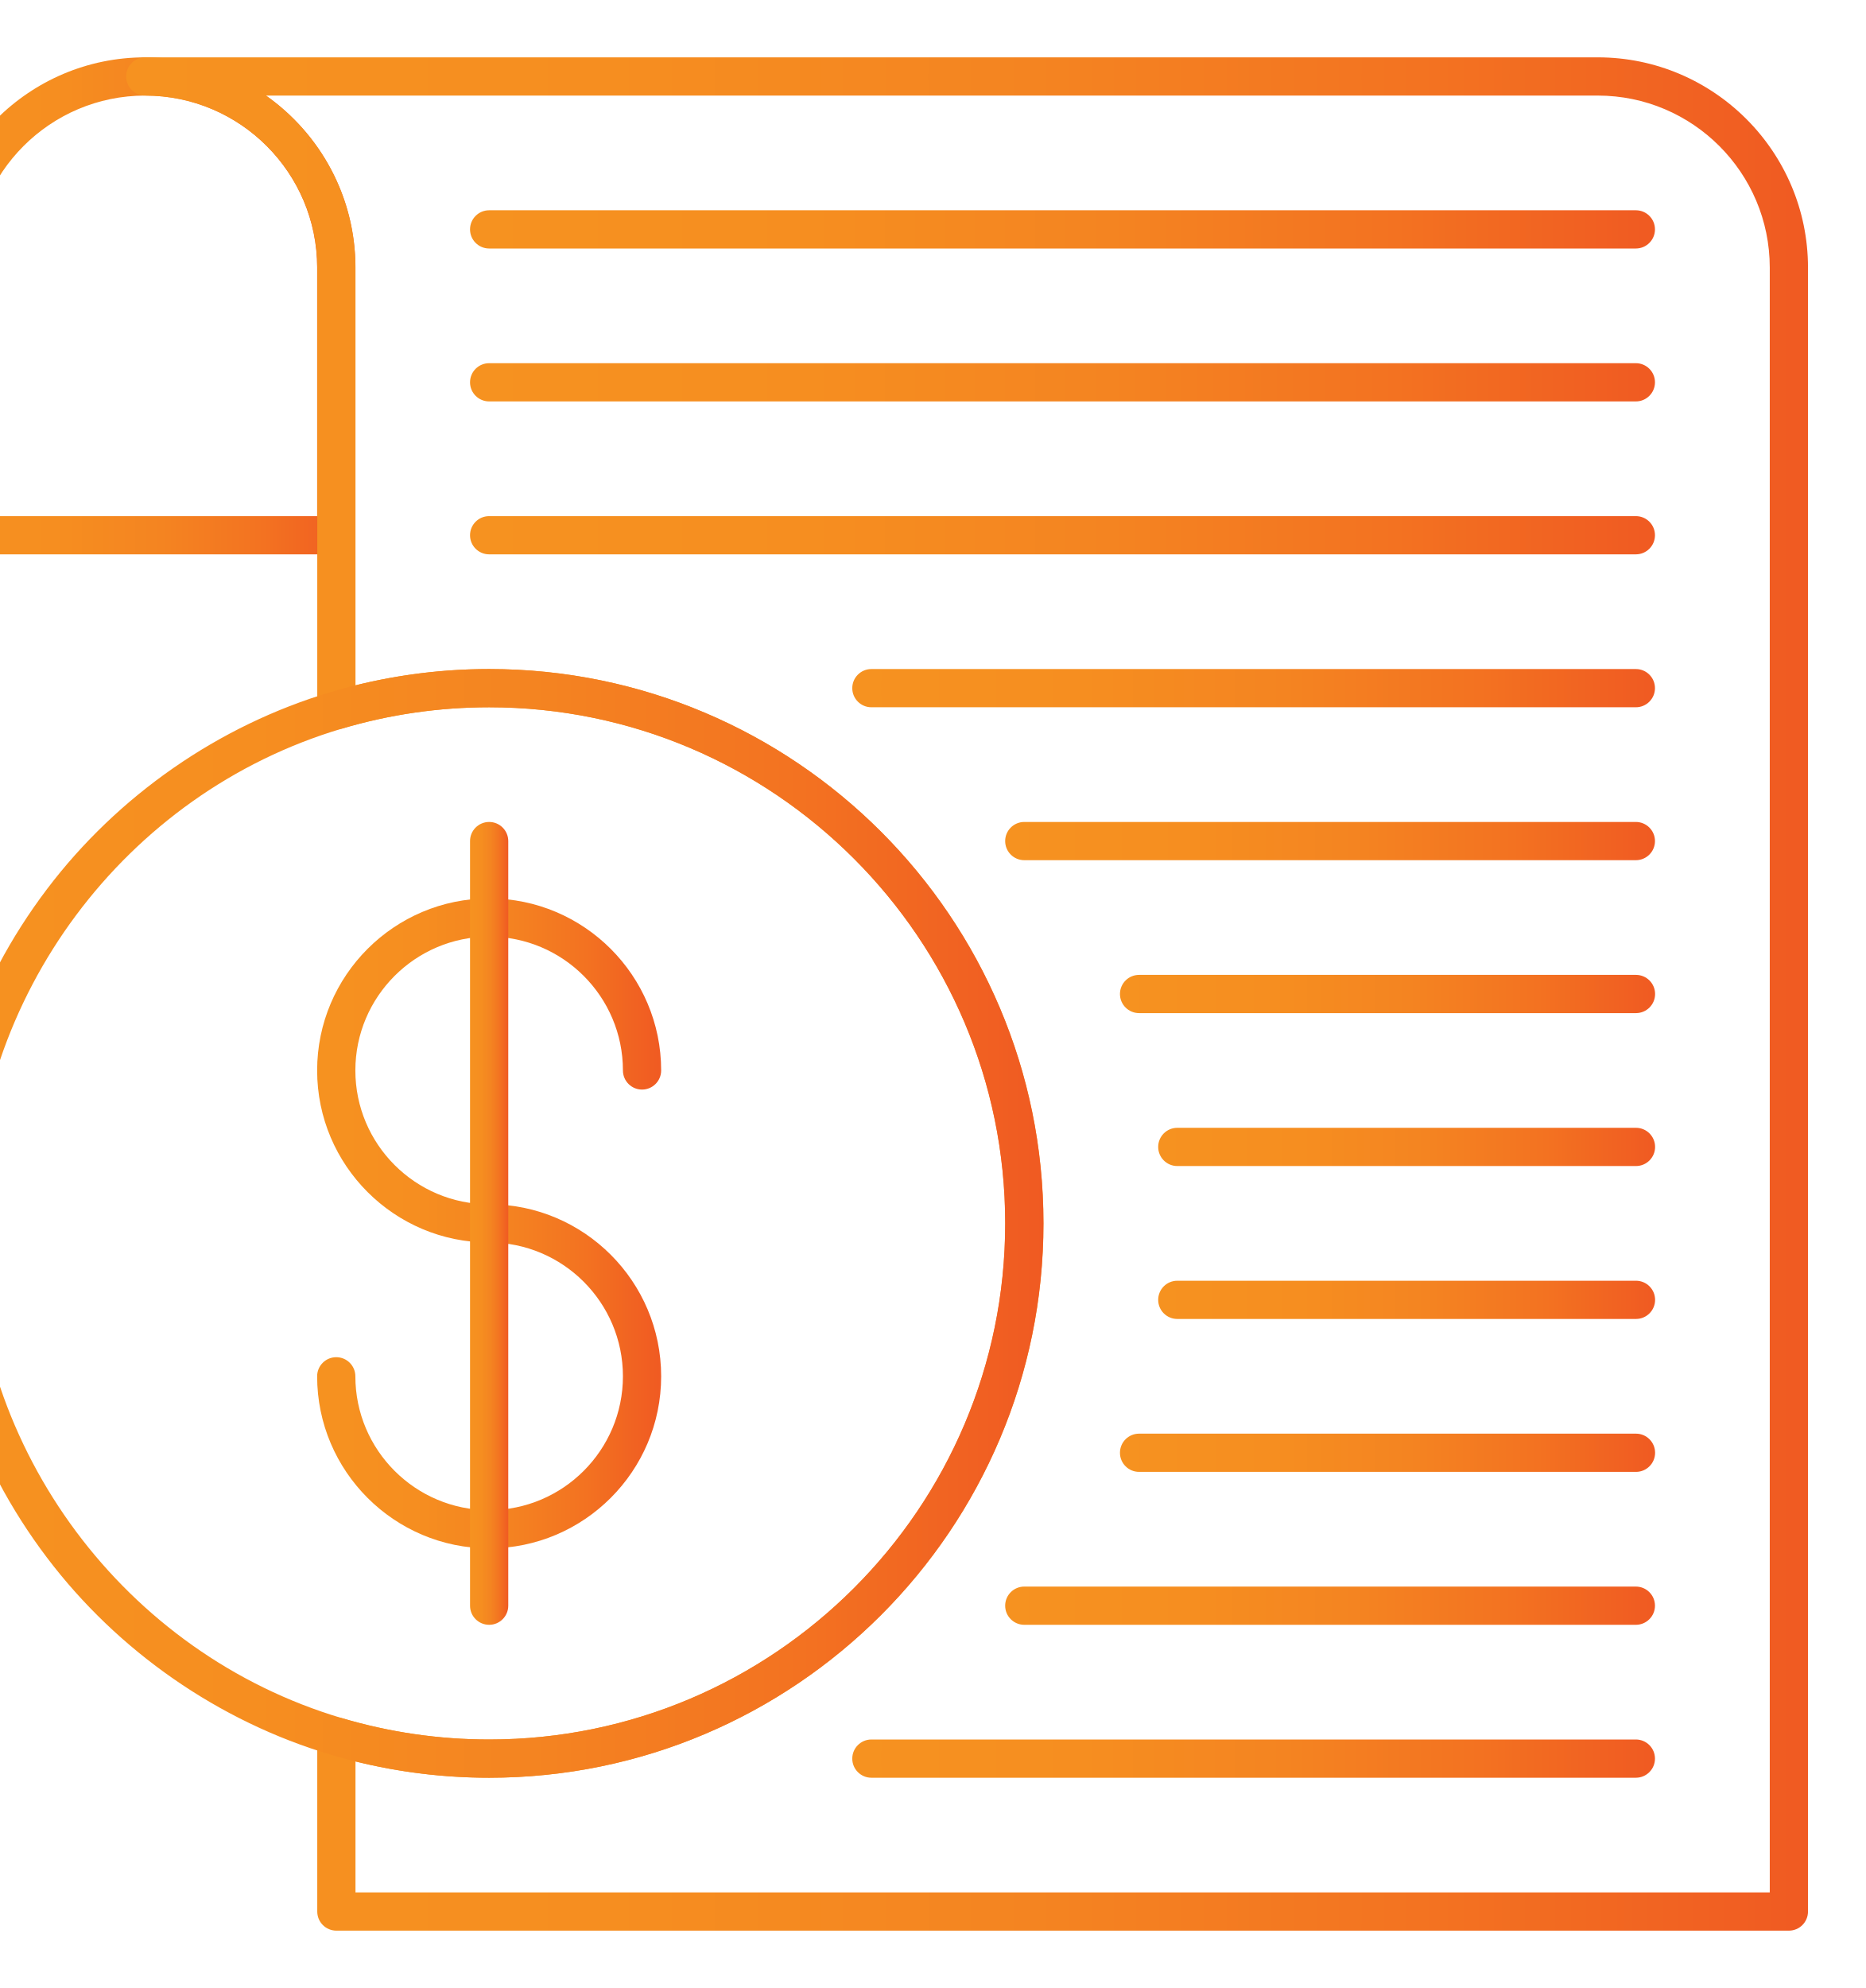
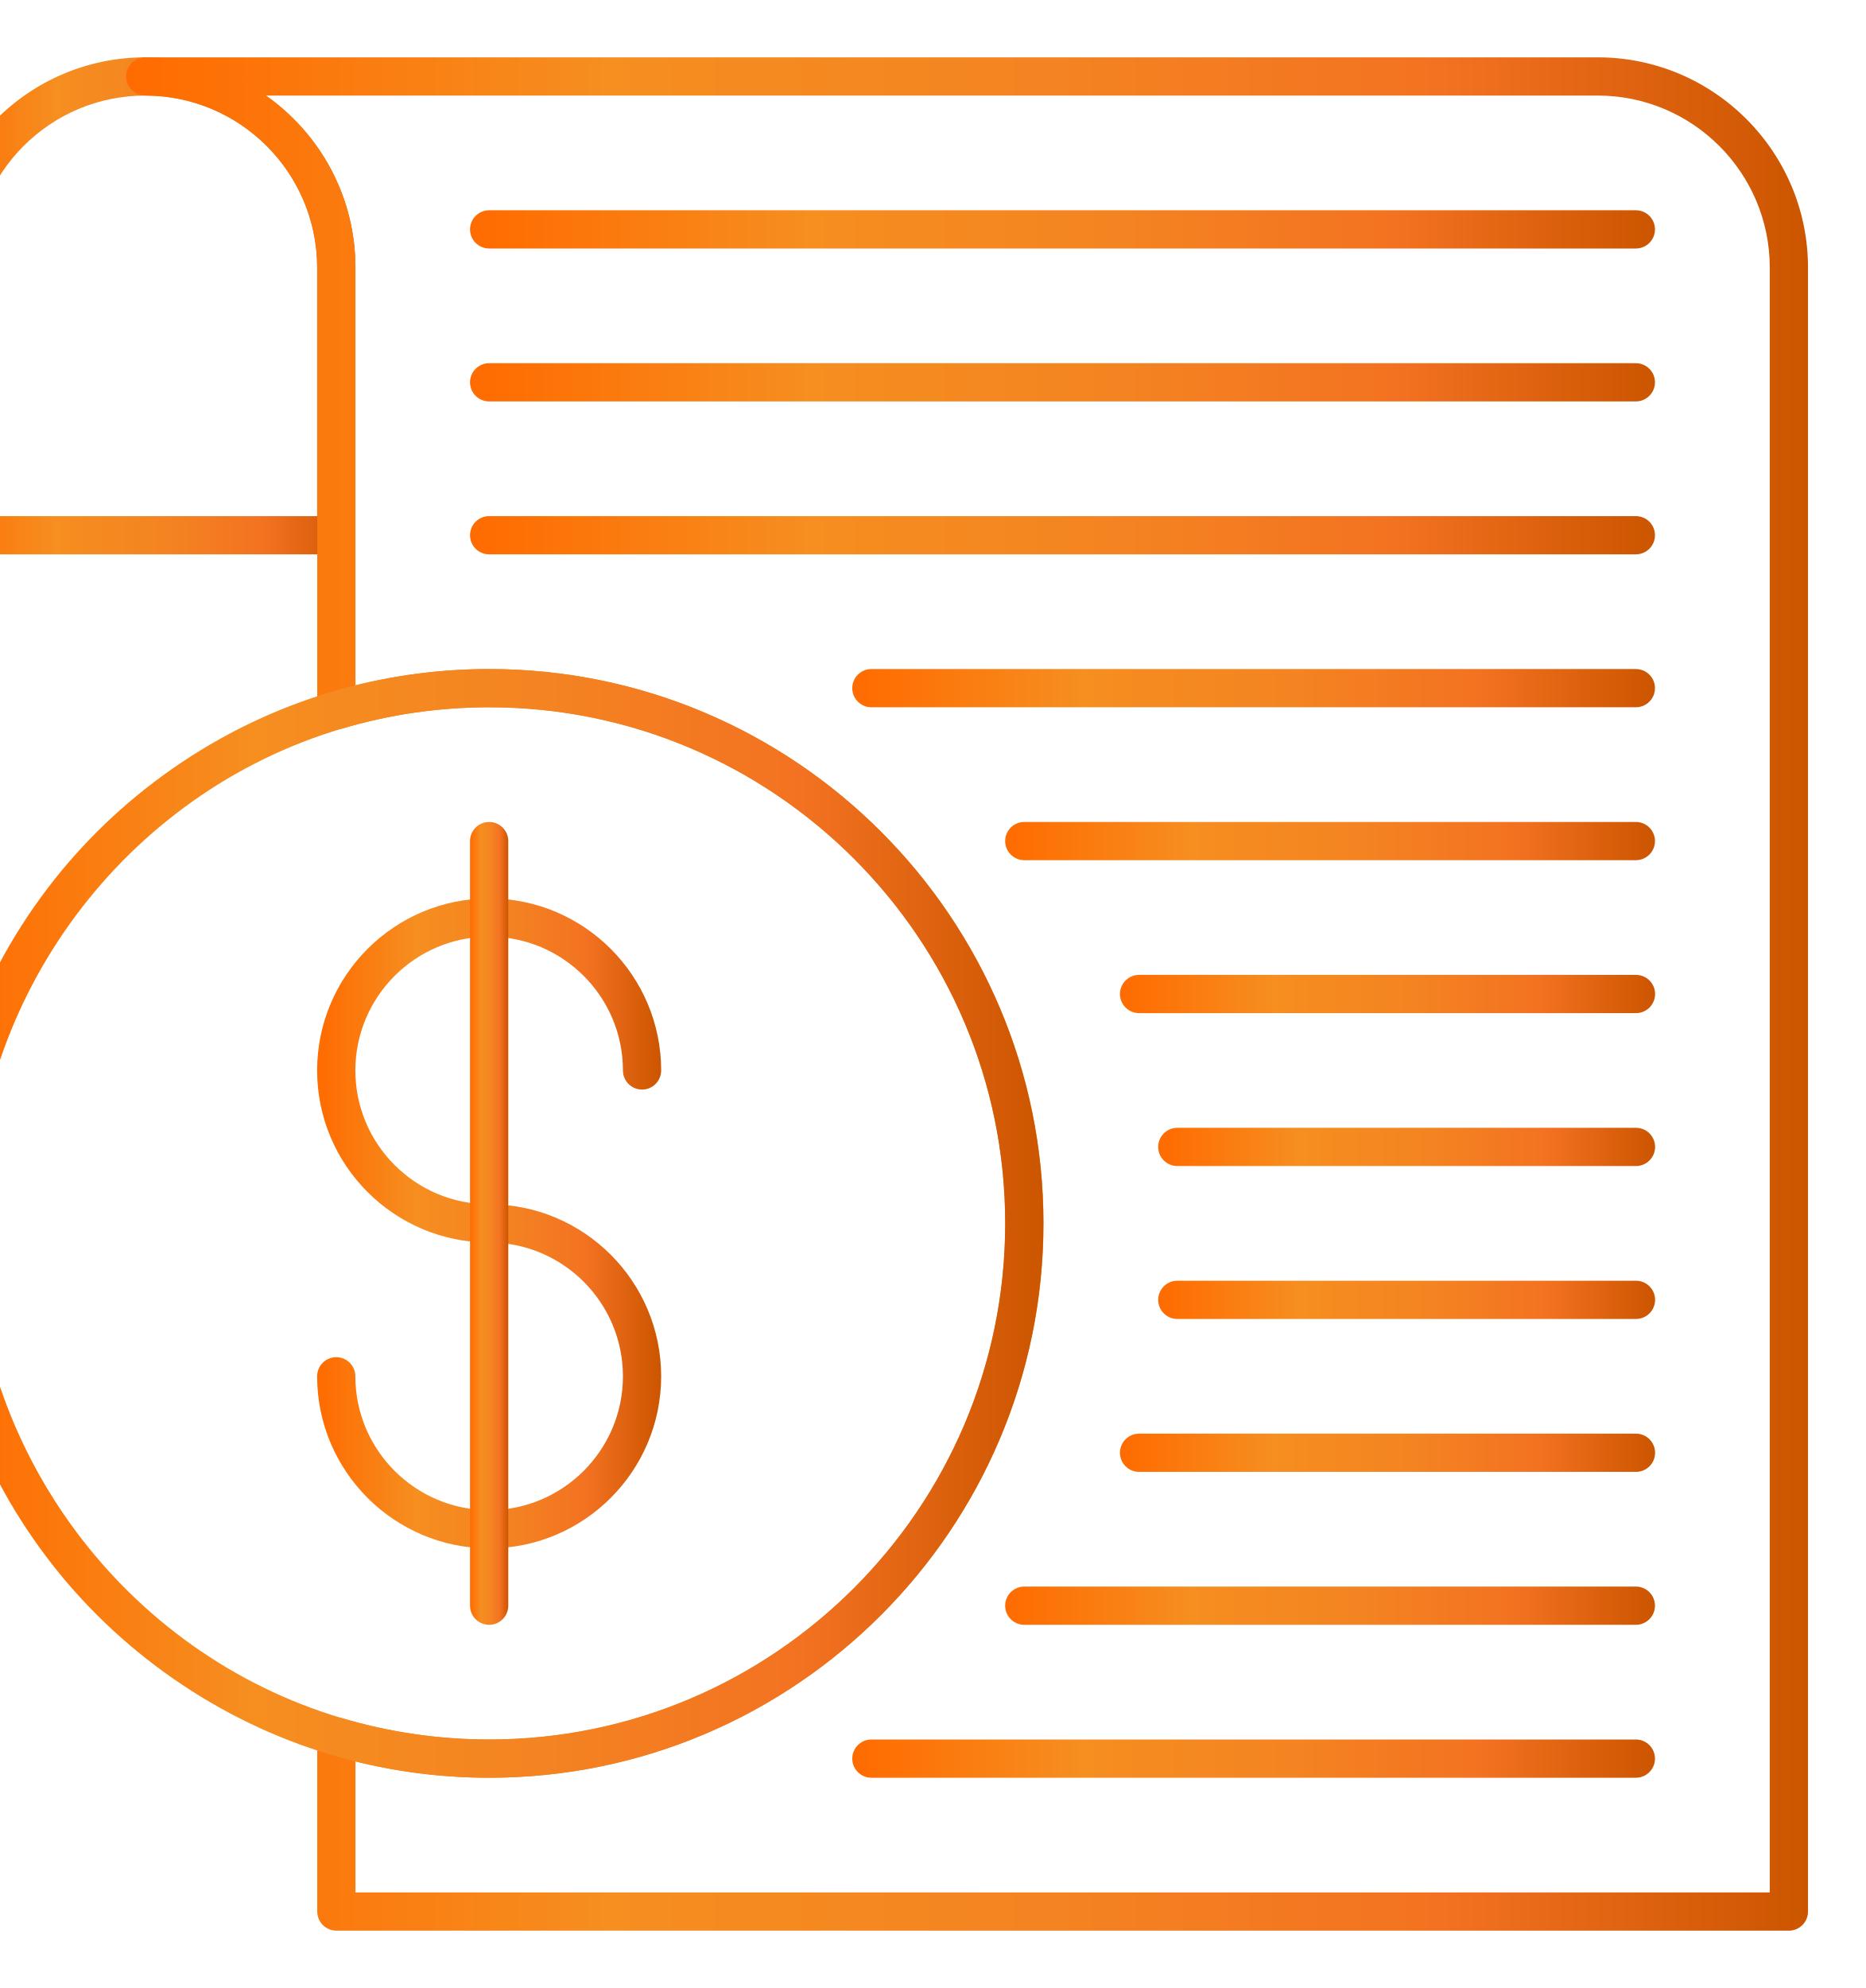
<svg xmlns="http://www.w3.org/2000/svg" width="61" height="65" viewBox="0 0 61 65" fill="none">
  <path d="M10.996 18.125H-1.504C-1.849 18.125 -2.129 17.845 -2.129 17.5V8.75C-2.129 4.959 0.955 1.875 4.746 1.875C8.537 1.875 11.621 4.959 11.621 8.75V17.5C11.621 17.845 11.341 18.125 10.996 18.125ZM-0.879 16.875H10.371V8.75C10.371 5.648 7.848 3.125 4.746 3.125C1.644 3.125 -0.879 5.648 -0.879 8.75V16.875Z" fill="url(#paint0_linear_3914_712)" />
  <path d="M53.496 8.125H15.996C15.651 8.125 15.371 7.845 15.371 7.5C15.371 7.155 15.651 6.875 15.996 6.875H53.496C53.841 6.875 54.121 7.155 54.121 7.5C54.121 7.845 53.841 8.125 53.496 8.125Z" fill="url(#paint1_linear_3914_712)" />
  <path d="M53.496 13.125H15.996C15.651 13.125 15.371 12.845 15.371 12.5C15.371 12.155 15.651 11.875 15.996 11.875H53.496C53.841 11.875 54.121 12.155 54.121 12.5C54.121 12.845 53.841 13.125 53.496 13.125Z" fill="url(#paint2_linear_3914_712)" />
  <path d="M53.496 18.125H15.996C15.651 18.125 15.371 17.845 15.371 17.5C15.371 17.155 15.651 16.875 15.996 16.875H53.496C53.841 16.875 54.121 17.155 54.121 17.5C54.121 17.845 53.841 18.125 53.496 18.125Z" fill="url(#paint3_linear_3914_712)" />
  <path d="M53.496 23.125H28.496C28.151 23.125 27.871 22.845 27.871 22.5C27.871 22.155 28.151 21.875 28.496 21.875H53.496C53.841 21.875 54.121 22.155 54.121 22.5C54.121 22.845 53.841 23.125 53.496 23.125Z" fill="url(#paint4_linear_3914_712)" />
  <path d="M53.496 28.125H33.496C33.151 28.125 32.871 27.845 32.871 27.5C32.871 27.155 33.151 26.875 33.496 26.875H53.496C53.841 26.875 54.121 27.155 54.121 27.5C54.121 27.845 53.841 28.125 53.496 28.125Z" fill="url(#paint5_linear_3914_712)" />
  <path d="M53.5 33.125H37.25C36.905 33.125 36.625 32.845 36.625 32.5C36.625 32.155 36.905 31.875 37.25 31.875H53.5C53.845 31.875 54.125 32.155 54.125 32.5C54.125 32.845 53.845 33.125 53.5 33.125Z" fill="url(#paint6_linear_3914_712)" />
  <path d="M53.5 38.125H38.5C38.155 38.125 37.875 37.845 37.875 37.5C37.875 37.155 38.155 36.875 38.5 36.875H53.5C53.845 36.875 54.125 37.155 54.125 37.5C54.125 37.845 53.845 38.125 53.5 38.125Z" fill="url(#paint7_linear_3914_712)" />
  <path d="M53.5 43.125H38.5C38.155 43.125 37.875 42.845 37.875 42.5C37.875 42.155 38.155 41.875 38.5 41.875H53.5C53.845 41.875 54.125 42.155 54.125 42.5C54.125 42.845 53.845 43.125 53.5 43.125Z" fill="url(#paint8_linear_3914_712)" />
  <path d="M53.5 48.125H37.25C36.905 48.125 36.625 47.845 36.625 47.5C36.625 47.155 36.905 46.875 37.25 46.875H53.5C53.845 46.875 54.125 47.155 54.125 47.5C54.125 47.845 53.845 48.125 53.5 48.125Z" fill="url(#paint9_linear_3914_712)" />
  <path d="M53.496 53.125H33.496C33.151 53.125 32.871 52.845 32.871 52.5C32.871 52.155 33.151 51.875 33.496 51.875H53.496C53.841 51.875 54.121 52.155 54.121 52.5C54.121 52.845 53.841 53.125 53.496 53.125Z" fill="url(#paint10_linear_3914_712)" />
  <path d="M53.496 58.125H28.496C28.151 58.125 27.871 57.845 27.871 57.5C27.871 57.155 28.151 56.875 28.496 56.875H53.496C53.841 56.875 54.121 57.155 54.121 57.5C54.121 57.845 53.841 58.125 53.496 58.125Z" fill="url(#paint11_linear_3914_712)" />
  <path d="M58.5 63.125H11C10.655 63.125 10.375 62.845 10.375 62.5V56.774C10.375 56.577 10.468 56.391 10.626 56.273C10.784 56.155 10.989 56.118 11.178 56.175C12.739 56.639 14.361 56.875 16 56.875C25.305 56.875 32.875 49.305 32.875 40C32.875 30.695 25.305 23.125 16 23.125C14.361 23.125 12.739 23.36 11.178 23.825C10.989 23.881 10.784 23.845 10.626 23.727C10.468 23.609 10.375 23.423 10.375 23.226V8.75C10.375 5.648 7.852 3.125 4.75 3.125C4.405 3.125 4.125 2.845 4.125 2.5C4.125 2.155 4.405 1.875 4.75 1.875H52.25C56.041 1.875 59.125 4.959 59.125 8.75V62.5C59.125 62.845 58.845 63.125 58.5 63.125ZM11.625 61.875H57.875V8.75C57.875 5.648 55.352 3.125 52.25 3.125H8.699C10.467 4.37 11.625 6.427 11.625 8.75V22.408C13.052 22.054 14.52 21.875 16 21.875C25.994 21.875 34.125 30.006 34.125 40C34.125 49.994 25.994 58.125 16 58.125C14.52 58.125 13.052 57.946 11.625 57.592V61.875Z" fill="url(#paint12_linear_3914_712)" />
  <path d="M15.996 58.125C14.237 58.125 12.495 57.872 10.818 57.373C7.153 56.282 3.857 53.994 1.537 50.93C-0.861 47.763 -2.129 43.983 -2.129 40C-2.129 36.017 -0.861 32.237 1.537 29.07C3.857 26.006 7.153 23.718 10.818 22.627C12.495 22.128 14.237 21.875 15.996 21.875C25.99 21.875 34.121 30.006 34.121 40C34.121 49.994 25.99 58.125 15.996 58.125ZM15.996 23.125C14.358 23.125 12.735 23.36 11.174 23.825C4.078 25.938 -0.879 32.589 -0.879 40C-0.879 47.411 4.078 54.062 11.174 56.175C12.735 56.639 14.358 56.875 15.996 56.875C25.301 56.875 32.871 49.305 32.871 40C32.871 30.695 25.301 23.125 15.996 23.125Z" fill="url(#paint13_linear_3914_712)" />
  <path d="M15.996 40.625C12.895 40.625 10.371 38.102 10.371 35C10.371 31.898 12.895 29.375 15.996 29.375C19.098 29.375 21.621 31.898 21.621 35C21.621 35.345 21.341 35.625 20.996 35.625C20.651 35.625 20.371 35.345 20.371 35C20.371 32.588 18.409 30.625 15.996 30.625C13.584 30.625 11.621 32.588 11.621 35C11.621 37.412 13.584 39.375 15.996 39.375C16.341 39.375 16.621 39.655 16.621 40C16.621 40.345 16.341 40.625 15.996 40.625Z" fill="url(#paint14_linear_3914_712)" />
  <path d="M15.996 50.625C12.895 50.625 10.371 48.102 10.371 45C10.371 44.655 10.651 44.375 10.996 44.375C11.341 44.375 11.621 44.655 11.621 45C11.621 47.412 13.584 49.375 15.996 49.375C18.409 49.375 20.371 47.412 20.371 45C20.371 42.588 18.409 40.625 15.996 40.625C15.651 40.625 15.371 40.345 15.371 40C15.371 39.655 15.651 39.375 15.996 39.375C19.098 39.375 21.621 41.898 21.621 45C21.621 48.102 19.098 50.625 15.996 50.625Z" fill="url(#paint15_linear_3914_712)" />
  <path d="M15.996 53.125C15.651 53.125 15.371 52.845 15.371 52.5V27.5C15.371 27.155 15.651 26.875 15.996 26.875C16.341 26.875 16.621 27.155 16.621 27.5V52.5C16.621 52.845 16.341 53.125 15.996 53.125Z" fill="url(#paint16_linear_3914_712)" />
  <defs>
    <linearGradient id="paint0_linear_3914_712" x1="-2.123" y1="10" x2="11.627" y2="10" gradientUnits="userSpaceOnUse">
-       <stop stop-color="#F69220" />
+       <stop stop-color="#ff6b00" />
      <stop offset="0.286" stop-color="#F68E20" />
      <stop offset="0.54" stop-color="#F48421" />
      <stop offset="0.781" stop-color="#F37221" />
-       <stop offset="1" stop-color="#F05A22" />
+       <stop offset="1" stop-color="#cc5500" />
    </linearGradient>
    <linearGradient id="paint1_linear_3914_712" x1="15.387" y1="7.5" x2="54.137" y2="7.5" gradientUnits="userSpaceOnUse">
-       <stop stop-color="#F69220" />
+       <stop stop-color="#ff6b00" />
      <stop offset="0.286" stop-color="#F68E20" />
      <stop offset="0.54" stop-color="#F48421" />
      <stop offset="0.781" stop-color="#F37221" />
-       <stop offset="1" stop-color="#F05A22" />
+       <stop offset="1" stop-color="#cc5500" />
    </linearGradient>
    <linearGradient id="paint2_linear_3914_712" x1="15.387" y1="12.5" x2="54.137" y2="12.5" gradientUnits="userSpaceOnUse">
-       <stop stop-color="#F69220" />
+       <stop stop-color="#ff6b00" />
      <stop offset="0.286" stop-color="#F68E20" />
      <stop offset="0.54" stop-color="#F48421" />
      <stop offset="0.781" stop-color="#F37221" />
-       <stop offset="1" stop-color="#F05A22" />
+       <stop offset="1" stop-color="#cc5500" />
    </linearGradient>
    <linearGradient id="paint3_linear_3914_712" x1="15.387" y1="17.5" x2="54.137" y2="17.5" gradientUnits="userSpaceOnUse">
-       <stop stop-color="#F69220" />
+       <stop stop-color="#ff6b00" />
      <stop offset="0.286" stop-color="#F68E20" />
      <stop offset="0.54" stop-color="#F48421" />
      <stop offset="0.781" stop-color="#F37221" />
-       <stop offset="1" stop-color="#F05A22" />
+       <stop offset="1" stop-color="#cc5500" />
    </linearGradient>
    <linearGradient id="paint4_linear_3914_712" x1="27.882" y1="22.5" x2="54.132" y2="22.5" gradientUnits="userSpaceOnUse">
-       <stop stop-color="#F69220" />
+       <stop stop-color="#ff6b00" />
      <stop offset="0.286" stop-color="#F68E20" />
      <stop offset="0.54" stop-color="#F48421" />
      <stop offset="0.781" stop-color="#F37221" />
-       <stop offset="1" stop-color="#F05A22" />
+       <stop offset="1" stop-color="#cc5500" />
    </linearGradient>
    <linearGradient id="paint5_linear_3914_712" x1="32.88" y1="27.5" x2="54.13" y2="27.5" gradientUnits="userSpaceOnUse">
-       <stop stop-color="#F69220" />
+       <stop stop-color="#ff6b00" />
      <stop offset="0.286" stop-color="#F68E20" />
      <stop offset="0.54" stop-color="#F48421" />
      <stop offset="0.781" stop-color="#F37221" />
-       <stop offset="1" stop-color="#F05A22" />
+       <stop offset="1" stop-color="#cc5500" />
    </linearGradient>
    <linearGradient id="paint6_linear_3914_712" x1="36.632" y1="32.5" x2="54.132" y2="32.5" gradientUnits="userSpaceOnUse">
-       <stop stop-color="#F69220" />
+       <stop stop-color="#ff6b00" />
      <stop offset="0.286" stop-color="#F68E20" />
      <stop offset="0.54" stop-color="#F48421" />
      <stop offset="0.781" stop-color="#F37221" />
-       <stop offset="1" stop-color="#F05A22" />
+       <stop offset="1" stop-color="#cc5500" />
    </linearGradient>
    <linearGradient id="paint7_linear_3914_712" x1="37.882" y1="37.5" x2="54.132" y2="37.5" gradientUnits="userSpaceOnUse">
-       <stop stop-color="#F69220" />
+       <stop stop-color="#ff6b00" />
      <stop offset="0.286" stop-color="#F68E20" />
      <stop offset="0.54" stop-color="#F48421" />
      <stop offset="0.781" stop-color="#F37221" />
-       <stop offset="1" stop-color="#F05A22" />
+       <stop offset="1" stop-color="#cc5500" />
    </linearGradient>
    <linearGradient id="paint8_linear_3914_712" x1="37.882" y1="42.5" x2="54.132" y2="42.5" gradientUnits="userSpaceOnUse">
-       <stop stop-color="#F69220" />
+       <stop stop-color="#ff6b00" />
      <stop offset="0.286" stop-color="#F68E20" />
      <stop offset="0.54" stop-color="#F48421" />
      <stop offset="0.781" stop-color="#F37221" />
-       <stop offset="1" stop-color="#F05A22" />
+       <stop offset="1" stop-color="#cc5500" />
    </linearGradient>
    <linearGradient id="paint9_linear_3914_712" x1="36.632" y1="47.5" x2="54.132" y2="47.5" gradientUnits="userSpaceOnUse">
-       <stop stop-color="#F69220" />
+       <stop stop-color="#ff6b00" />
      <stop offset="0.286" stop-color="#F68E20" />
      <stop offset="0.54" stop-color="#F48421" />
      <stop offset="0.781" stop-color="#F37221" />
-       <stop offset="1" stop-color="#F05A22" />
+       <stop offset="1" stop-color="#cc5500" />
    </linearGradient>
    <linearGradient id="paint10_linear_3914_712" x1="32.88" y1="52.5" x2="54.13" y2="52.5" gradientUnits="userSpaceOnUse">
-       <stop stop-color="#F69220" />
+       <stop stop-color="#ff6b00" />
      <stop offset="0.286" stop-color="#F68E20" />
      <stop offset="0.54" stop-color="#F48421" />
      <stop offset="0.781" stop-color="#F37221" />
-       <stop offset="1" stop-color="#F05A22" />
+       <stop offset="1" stop-color="#cc5500" />
    </linearGradient>
    <linearGradient id="paint11_linear_3914_712" x1="27.882" y1="57.5" x2="54.132" y2="57.5" gradientUnits="userSpaceOnUse">
-       <stop stop-color="#F69220" />
+       <stop stop-color="#ff6b00" />
      <stop offset="0.286" stop-color="#F68E20" />
      <stop offset="0.54" stop-color="#F48421" />
      <stop offset="0.781" stop-color="#F37221" />
-       <stop offset="1" stop-color="#F05A22" />
+       <stop offset="1" stop-color="#cc5500" />
    </linearGradient>
    <linearGradient id="paint12_linear_3914_712" x1="4.148" y1="32.501" x2="59.147" y2="32.501" gradientUnits="userSpaceOnUse">
-       <stop stop-color="#F69220" />
+       <stop stop-color="#ff6b00" />
      <stop offset="0.286" stop-color="#F68E20" />
      <stop offset="0.54" stop-color="#F48421" />
      <stop offset="0.781" stop-color="#F37221" />
-       <stop offset="1" stop-color="#F05A22" />
+       <stop offset="1" stop-color="#cc5500" />
    </linearGradient>
    <linearGradient id="paint13_linear_3914_712" x1="-2.114" y1="40.001" x2="34.136" y2="40.001" gradientUnits="userSpaceOnUse">
-       <stop stop-color="#F69220" />
+       <stop stop-color="#ff6b00" />
      <stop offset="0.286" stop-color="#F68E20" />
      <stop offset="0.54" stop-color="#F48421" />
      <stop offset="0.781" stop-color="#F37221" />
-       <stop offset="1" stop-color="#F05A22" />
+       <stop offset="1" stop-color="#cc5500" />
    </linearGradient>
    <linearGradient id="paint14_linear_3914_712" x1="10.376" y1="35" x2="21.626" y2="35" gradientUnits="userSpaceOnUse">
-       <stop stop-color="#F69220" />
+       <stop stop-color="#ff6b00" />
      <stop offset="0.286" stop-color="#F68E20" />
      <stop offset="0.54" stop-color="#F48421" />
      <stop offset="0.781" stop-color="#F37221" />
-       <stop offset="1" stop-color="#F05A22" />
+       <stop offset="1" stop-color="#cc5500" />
    </linearGradient>
    <linearGradient id="paint15_linear_3914_712" x1="10.376" y1="45" x2="21.626" y2="45" gradientUnits="userSpaceOnUse">
-       <stop stop-color="#F69220" />
+       <stop stop-color="#ff6b00" />
      <stop offset="0.286" stop-color="#F68E20" />
      <stop offset="0.54" stop-color="#F48421" />
      <stop offset="0.781" stop-color="#F37221" />
-       <stop offset="1" stop-color="#F05A22" />
+       <stop offset="1" stop-color="#cc5500" />
    </linearGradient>
    <linearGradient id="paint16_linear_3914_712" x1="15.372" y1="40.001" x2="16.622" y2="40.001" gradientUnits="userSpaceOnUse">
-       <stop stop-color="#F69220" />
+       <stop stop-color="#ff6b00" />
      <stop offset="0.286" stop-color="#F68E20" />
      <stop offset="0.54" stop-color="#F48421" />
      <stop offset="0.781" stop-color="#F37221" />
-       <stop offset="1" stop-color="#F05A22" />
+       <stop offset="1" stop-color="#cc5500" />
    </linearGradient>
  </defs>
</svg>
